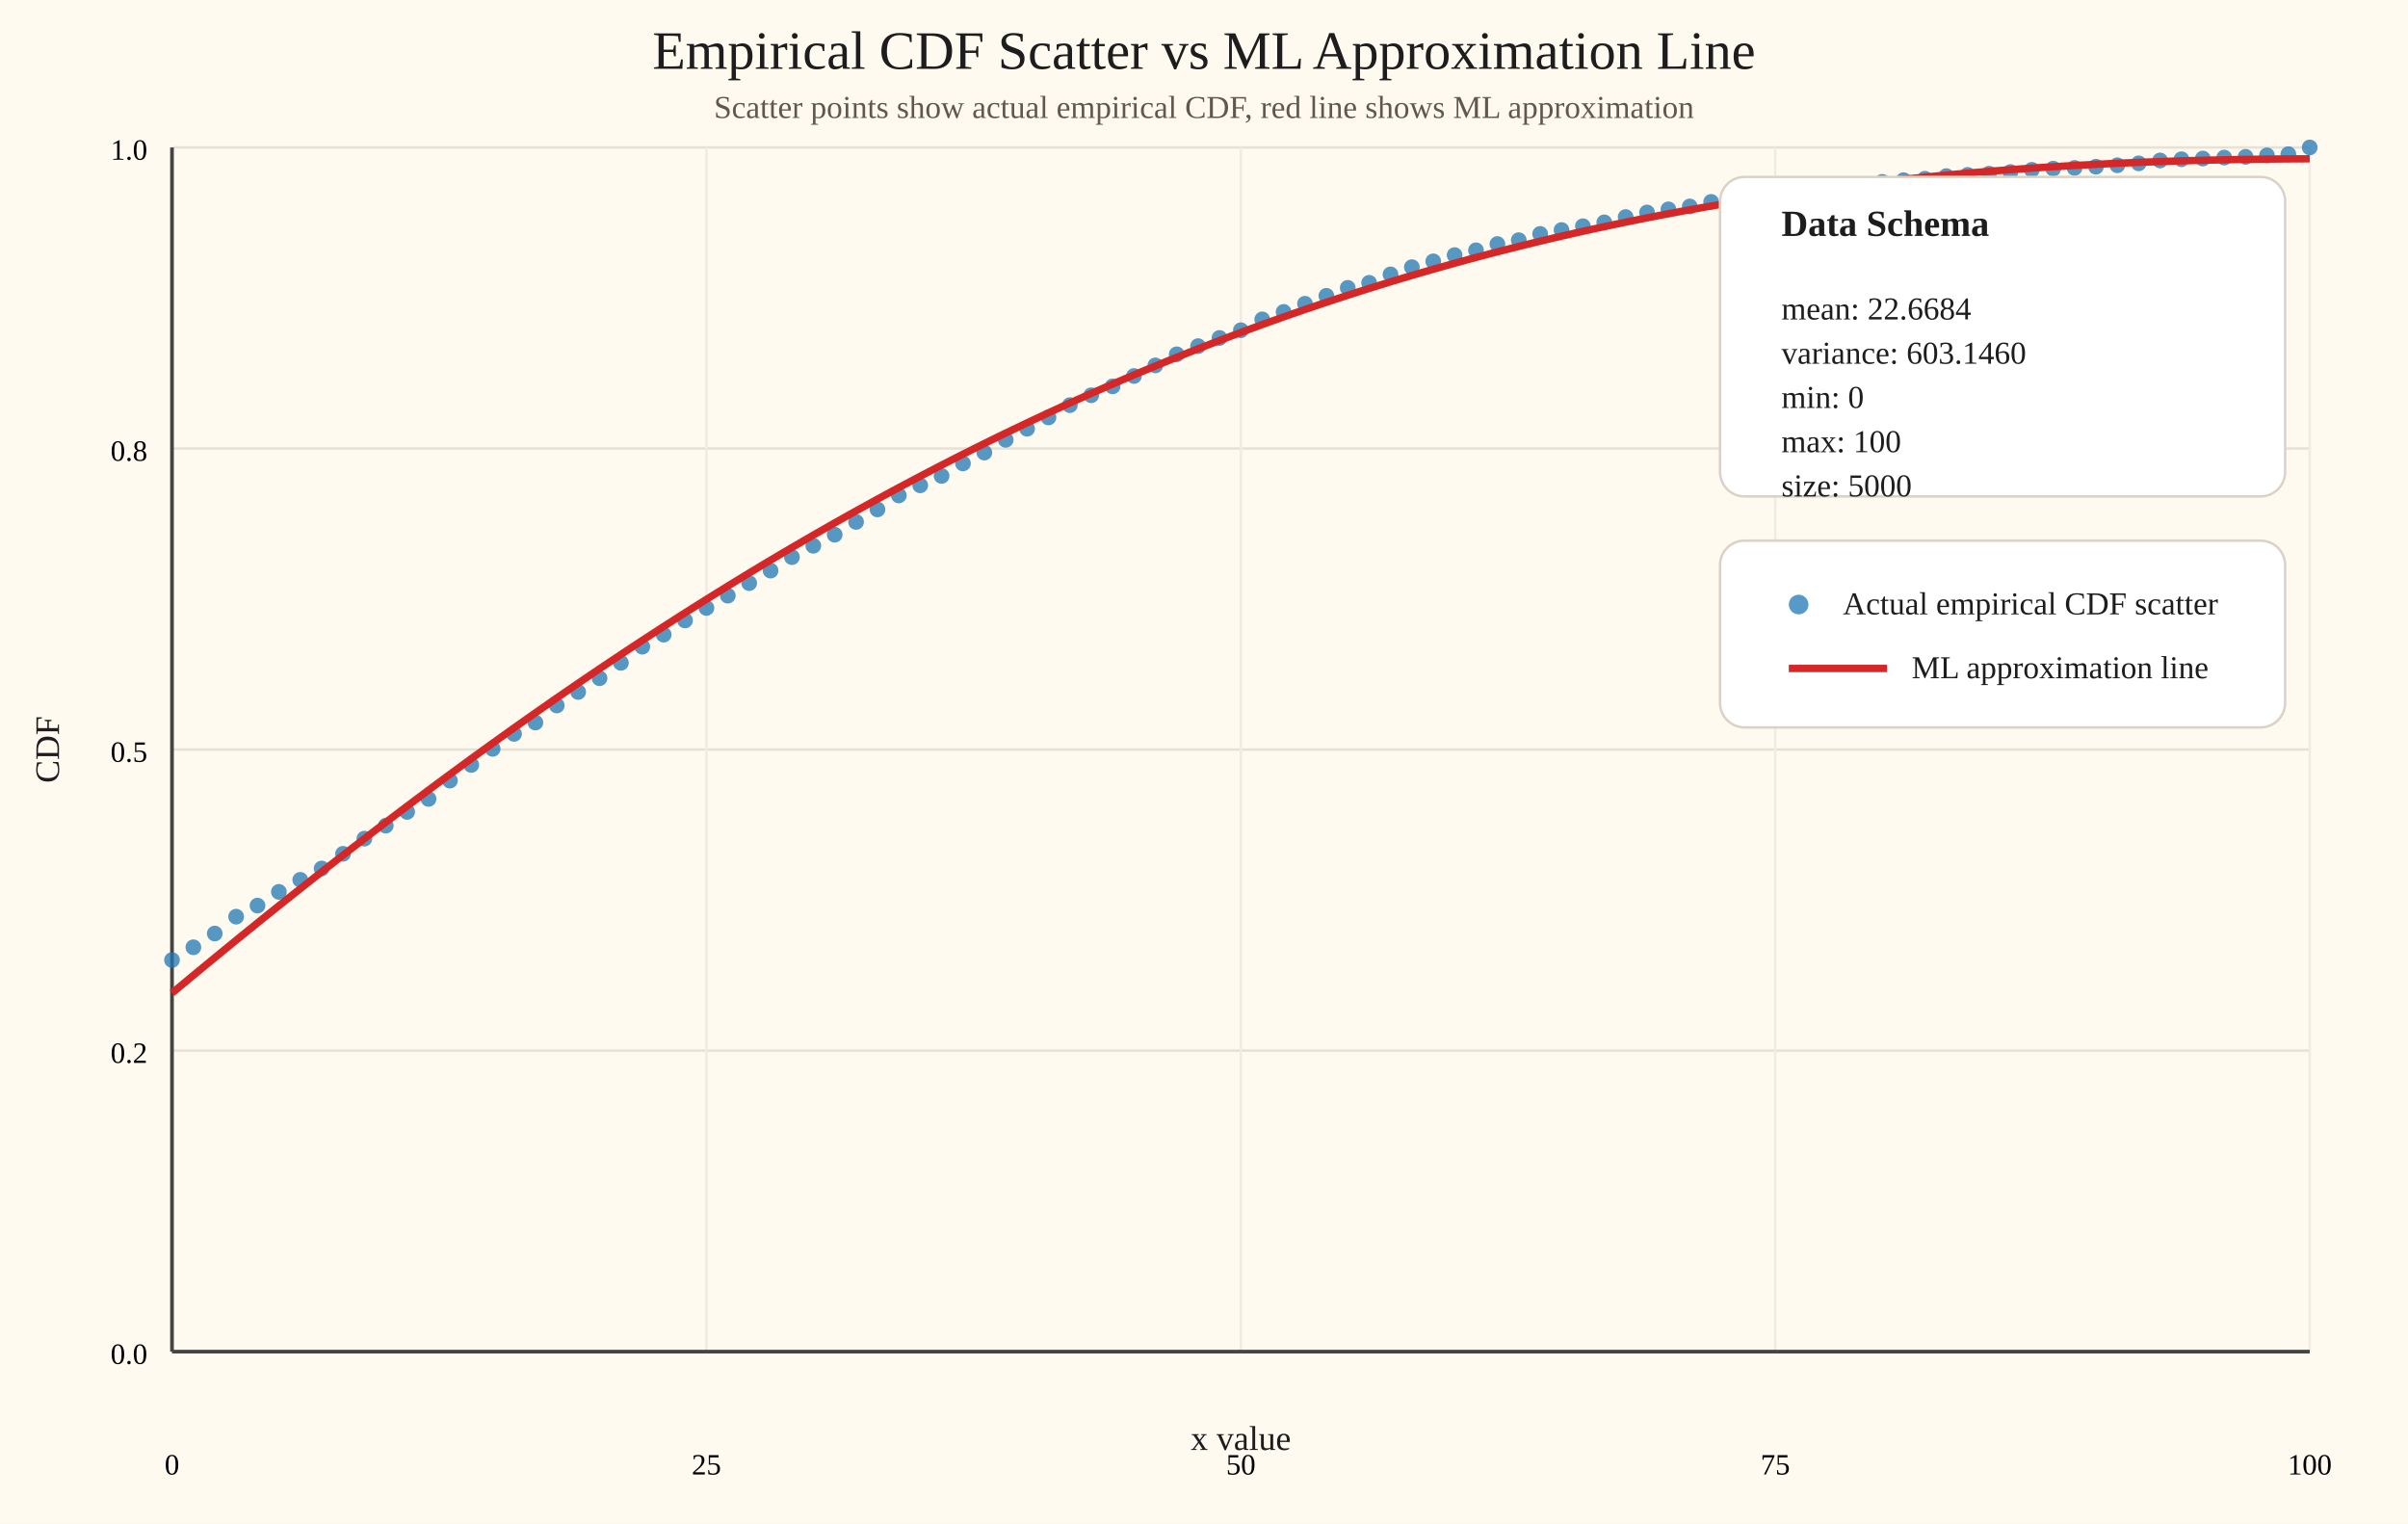
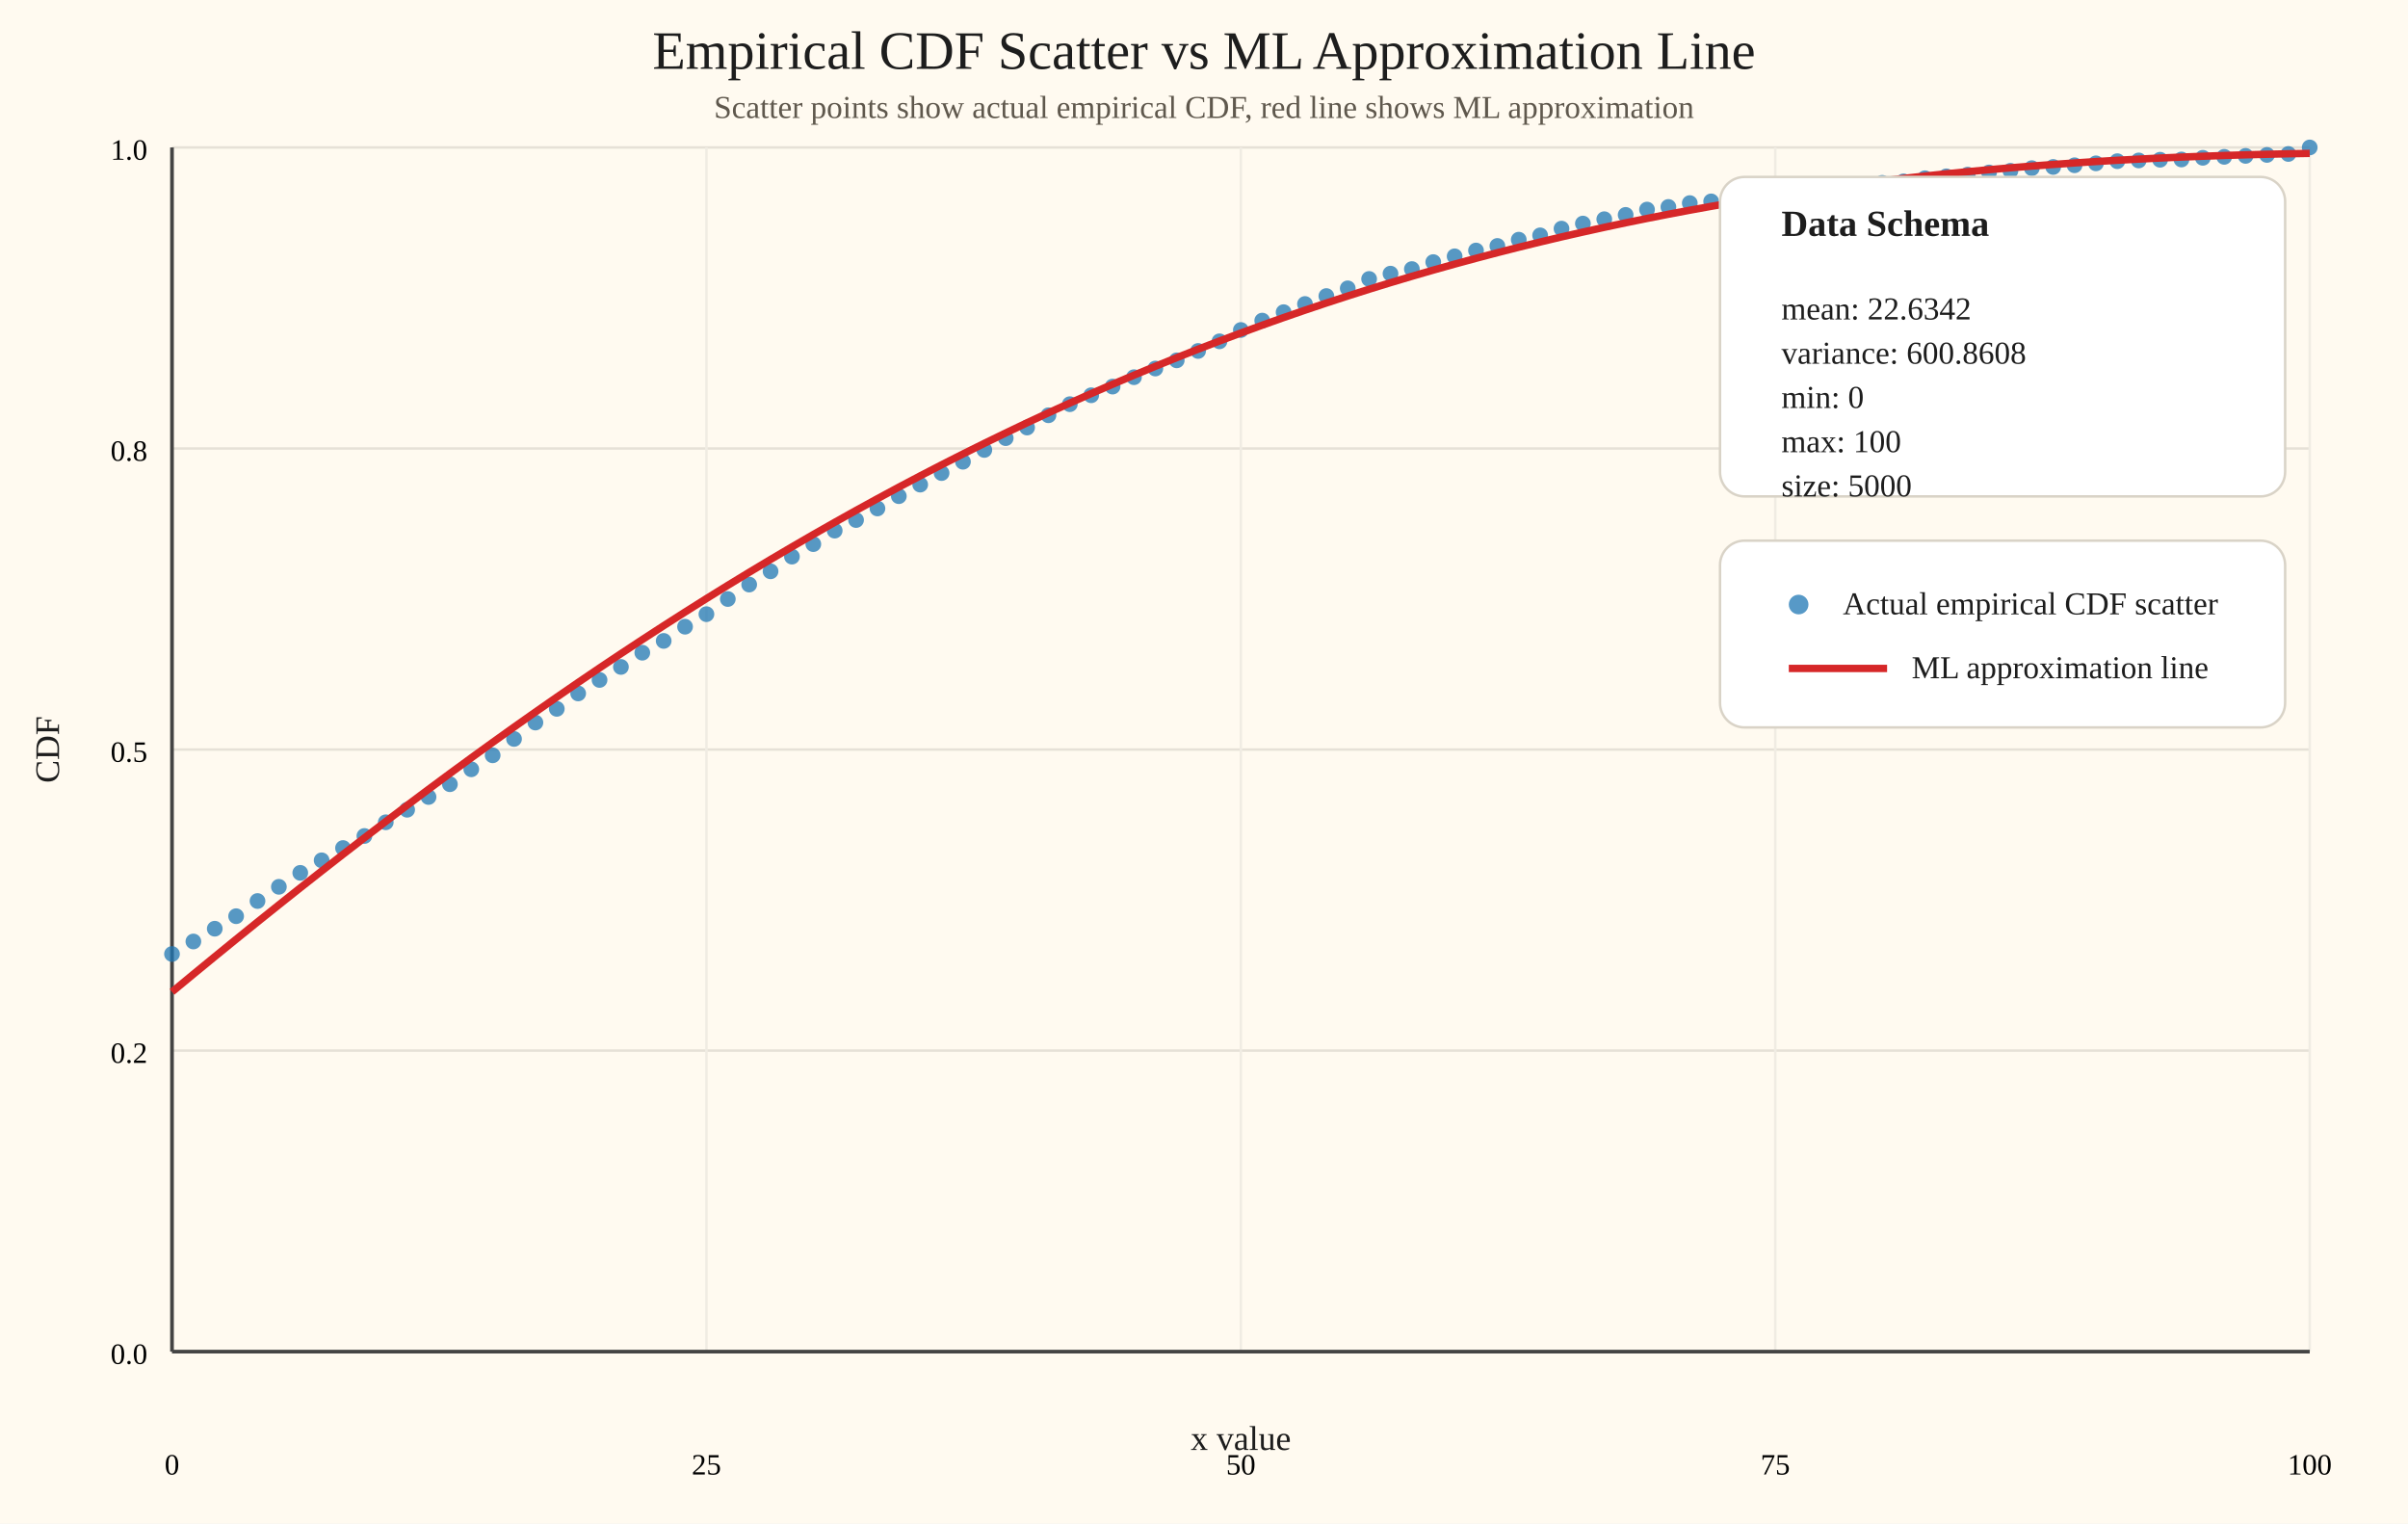
<svg xmlns="http://www.w3.org/2000/svg" width="980" height="620" viewBox="0 0 980 620">
  <rect width="100%" height="100%" fill="#fffaf0" />
  <text x="490.0" y="28" font-size="22" text-anchor="middle" fill="#1d1d1d">Empirical CDF Scatter vs ML Approximation Line</text>
  <text x="490.0" y="48" font-size="13" text-anchor="middle" fill="#5f584d">Scatter points show actual empirical CDF, red line shows ML approximation</text>
  <g>
    <line x1="70" y1="550.00" x2="940" y2="550.00" stroke="#e6e1d7" stroke-width="1" />
    <text x="60" y="555.00" font-size="12" text-anchor="end">0.0</text>
  </g>
  <g>
    <line x1="70" y1="427.50" x2="940" y2="427.50" stroke="#e6e1d7" stroke-width="1" />
    <text x="60" y="432.50" font-size="12" text-anchor="end">0.2</text>
  </g>
  <g>
    <line x1="70" y1="305.00" x2="940" y2="305.00" stroke="#e6e1d7" stroke-width="1" />
    <text x="60" y="310.00" font-size="12" text-anchor="end">0.5</text>
  </g>
  <g>
    <line x1="70" y1="182.50" x2="940" y2="182.50" stroke="#e6e1d7" stroke-width="1" />
    <text x="60" y="187.50" font-size="12" text-anchor="end">0.8</text>
  </g>
  <g>
    <line x1="70" y1="60.00" x2="940" y2="60.00" stroke="#e6e1d7" stroke-width="1" />
    <text x="60" y="65.00" font-size="12" text-anchor="end">1.0</text>
  </g>
  <g>
    <line x1="70.00" y1="60" x2="70.00" y2="550" stroke="#f0ece3" stroke-width="1" />
    <text x="70.00" y="600" font-size="12" text-anchor="middle">0</text>
  </g>
  <g>
    <line x1="287.50" y1="60" x2="287.50" y2="550" stroke="#f0ece3" stroke-width="1" />
    <text x="287.50" y="600" font-size="12" text-anchor="middle">25</text>
  </g>
  <g>
    <line x1="505.00" y1="60" x2="505.00" y2="550" stroke="#f0ece3" stroke-width="1" />
    <text x="505.00" y="600" font-size="12" text-anchor="middle">50</text>
  </g>
  <g>
    <line x1="722.50" y1="60" x2="722.50" y2="550" stroke="#f0ece3" stroke-width="1" />
    <text x="722.50" y="600" font-size="12" text-anchor="middle">75</text>
  </g>
  <g>
    <line x1="940.00" y1="60" x2="940.00" y2="550" stroke="#f0ece3" stroke-width="1" />
    <text x="940.00" y="600" font-size="12" text-anchor="middle">100</text>
  </g>
  <line x1="70" y1="60" x2="70" y2="550" stroke="#444" stroke-width="1.5" />
  <line x1="70" y1="550" x2="940" y2="550" stroke="#444" stroke-width="1.5" />
-   <circle cx="70.00" cy="390.65" r="3.2" fill="#1f77b4" fill-opacity="0.75" />
-   <circle cx="78.70" cy="385.46" r="3.2" fill="#1f77b4" fill-opacity="0.75" />
-   <circle cx="87.40" cy="379.87" r="3.2" fill="#1f77b4" fill-opacity="0.75" />
-   <circle cx="96.10" cy="373.01" r="3.2" fill="#1f77b4" fill-opacity="0.75" />
-   <circle cx="104.80" cy="368.50" r="3.2" fill="#1f77b4" fill-opacity="0.75" />
-   <circle cx="113.50" cy="362.92" r="3.2" fill="#1f77b4" fill-opacity="0.75" />
-   <circle cx="122.20" cy="358.02" r="3.2" fill="#1f77b4" fill-opacity="0.75" />
-   <circle cx="130.90" cy="353.41" r="3.2" fill="#1f77b4" fill-opacity="0.75" />
-   <circle cx="139.60" cy="347.43" r="3.2" fill="#1f77b4" fill-opacity="0.75" />
-   <circle cx="148.30" cy="341.26" r="3.2" fill="#1f77b4" fill-opacity="0.75" />
-   <circle cx="157.00" cy="335.97" r="3.2" fill="#1f77b4" fill-opacity="0.75" />
-   <circle cx="165.70" cy="330.38" r="3.2" fill="#1f77b4" fill-opacity="0.75" />
-   <circle cx="174.40" cy="325.09" r="3.2" fill="#1f77b4" fill-opacity="0.75" />
-   <circle cx="183.10" cy="317.64" r="3.2" fill="#1f77b4" fill-opacity="0.75" />
-   <circle cx="191.80" cy="311.27" r="3.2" fill="#1f77b4" fill-opacity="0.75" />
-   <circle cx="200.50" cy="304.71" r="3.2" fill="#1f77b4" fill-opacity="0.75" />
-   <circle cx="209.20" cy="298.63" r="3.2" fill="#1f77b4" fill-opacity="0.75" />
+   <circle cx="70.00" cy="388.20" r="3.2" fill="#1f77b4" fill-opacity="0.75" />
+   <circle cx="78.70" cy="383.11" r="3.2" fill="#1f77b4" fill-opacity="0.75" />
+   <circle cx="87.40" cy="377.91" r="3.2" fill="#1f77b4" fill-opacity="0.75" />
+   <circle cx="96.10" cy="372.82" r="3.2" fill="#1f77b4" fill-opacity="0.75" />
+   <circle cx="104.80" cy="366.64" r="3.2" fill="#1f77b4" fill-opacity="0.75" />
+   <circle cx="113.50" cy="360.86" r="3.2" fill="#1f77b4" fill-opacity="0.75" />
+   <circle cx="122.20" cy="355.18" r="3.2" fill="#1f77b4" fill-opacity="0.75" />
+   <circle cx="130.90" cy="350.08" r="3.2" fill="#1f77b4" fill-opacity="0.75" />
+   <circle cx="139.60" cy="345.08" r="3.2" fill="#1f77b4" fill-opacity="0.75" />
+   <circle cx="148.30" cy="340.18" r="3.2" fill="#1f77b4" fill-opacity="0.75" />
+   <circle cx="157.00" cy="334.60" r="3.2" fill="#1f77b4" fill-opacity="0.75" />
+   <circle cx="165.70" cy="329.50" r="3.2" fill="#1f77b4" fill-opacity="0.75" />
+   <circle cx="174.40" cy="324.31" r="3.2" fill="#1f77b4" fill-opacity="0.75" />
+   <circle cx="183.10" cy="319.11" r="3.2" fill="#1f77b4" fill-opacity="0.75" />
+   <circle cx="191.80" cy="313.04" r="3.2" fill="#1f77b4" fill-opacity="0.75" />
+   <circle cx="200.50" cy="307.35" r="3.2" fill="#1f77b4" fill-opacity="0.75" />
+   <circle cx="209.20" cy="300.69" r="3.2" fill="#1f77b4" fill-opacity="0.75" />
  <circle cx="217.90" cy="294.02" r="3.2" fill="#1f77b4" fill-opacity="0.75" />
-   <circle cx="226.60" cy="287.07" r="3.2" fill="#1f77b4" fill-opacity="0.75" />
-   <circle cx="235.30" cy="281.58" r="3.2" fill="#1f77b4" fill-opacity="0.75" />
-   <circle cx="244.00" cy="275.99" r="3.2" fill="#1f77b4" fill-opacity="0.75" />
-   <circle cx="252.70" cy="269.72" r="3.2" fill="#1f77b4" fill-opacity="0.75" />
-   <circle cx="261.40" cy="263.15" r="3.2" fill="#1f77b4" fill-opacity="0.75" />
-   <circle cx="270.10" cy="258.25" r="3.2" fill="#1f77b4" fill-opacity="0.75" />
-   <circle cx="278.80" cy="252.47" r="3.2" fill="#1f77b4" fill-opacity="0.75" />
-   <circle cx="287.50" cy="247.38" r="3.2" fill="#1f77b4" fill-opacity="0.75" />
-   <circle cx="296.20" cy="242.38" r="3.2" fill="#1f77b4" fill-opacity="0.75" />
-   <circle cx="304.90" cy="237.28" r="3.2" fill="#1f77b4" fill-opacity="0.75" />
-   <circle cx="313.60" cy="232.19" r="3.2" fill="#1f77b4" fill-opacity="0.75" />
-   <circle cx="322.30" cy="226.70" r="3.2" fill="#1f77b4" fill-opacity="0.75" />
-   <circle cx="331.00" cy="222.09" r="3.2" fill="#1f77b4" fill-opacity="0.75" />
-   <circle cx="339.70" cy="217.58" r="3.2" fill="#1f77b4" fill-opacity="0.75" />
-   <circle cx="348.40" cy="212.39" r="3.2" fill="#1f77b4" fill-opacity="0.75" />
-   <circle cx="357.10" cy="207.29" r="3.2" fill="#1f77b4" fill-opacity="0.75" />
-   <circle cx="365.80" cy="201.61" r="3.2" fill="#1f77b4" fill-opacity="0.75" />
-   <circle cx="374.50" cy="197.49" r="3.2" fill="#1f77b4" fill-opacity="0.75" />
-   <circle cx="383.20" cy="193.67" r="3.2" fill="#1f77b4" fill-opacity="0.75" />
-   <circle cx="391.90" cy="188.58" r="3.2" fill="#1f77b4" fill-opacity="0.75" />
-   <circle cx="400.60" cy="184.17" r="3.2" fill="#1f77b4" fill-opacity="0.75" />
-   <circle cx="409.30" cy="178.97" r="3.2" fill="#1f77b4" fill-opacity="0.75" />
-   <circle cx="418.00" cy="174.46" r="3.2" fill="#1f77b4" fill-opacity="0.75" />
-   <circle cx="426.70" cy="169.86" r="3.2" fill="#1f77b4" fill-opacity="0.75" />
-   <circle cx="435.40" cy="164.86" r="3.2" fill="#1f77b4" fill-opacity="0.75" />
+   <circle cx="226.60" cy="288.44" r="3.2" fill="#1f77b4" fill-opacity="0.75" />
+   <circle cx="235.30" cy="282.17" r="3.2" fill="#1f77b4" fill-opacity="0.75" />
+   <circle cx="244.00" cy="276.68" r="3.2" fill="#1f77b4" fill-opacity="0.75" />
+   <circle cx="252.70" cy="271.39" r="3.2" fill="#1f77b4" fill-opacity="0.75" />
+   <circle cx="261.40" cy="265.60" r="3.2" fill="#1f77b4" fill-opacity="0.75" />
+   <circle cx="270.10" cy="260.80" r="3.2" fill="#1f77b4" fill-opacity="0.75" />
+   <circle cx="278.80" cy="255.02" r="3.2" fill="#1f77b4" fill-opacity="0.75" />
+   <circle cx="287.50" cy="249.92" r="3.2" fill="#1f77b4" fill-opacity="0.75" />
+   <circle cx="296.20" cy="243.75" r="3.2" fill="#1f77b4" fill-opacity="0.75" />
+   <circle cx="304.90" cy="237.87" r="3.2" fill="#1f77b4" fill-opacity="0.75" />
+   <circle cx="313.60" cy="232.48" r="3.2" fill="#1f77b4" fill-opacity="0.75" />
+   <circle cx="322.30" cy="226.50" r="3.2" fill="#1f77b4" fill-opacity="0.75" />
+   <circle cx="331.00" cy="221.41" r="3.2" fill="#1f77b4" fill-opacity="0.75" />
+   <circle cx="339.70" cy="215.92" r="3.2" fill="#1f77b4" fill-opacity="0.75" />
+   <circle cx="348.40" cy="211.61" r="3.2" fill="#1f77b4" fill-opacity="0.75" />
+   <circle cx="357.10" cy="206.90" r="3.2" fill="#1f77b4" fill-opacity="0.75" />
+   <circle cx="365.80" cy="201.90" r="3.2" fill="#1f77b4" fill-opacity="0.75" />
+   <circle cx="374.50" cy="197.20" r="3.2" fill="#1f77b4" fill-opacity="0.75" />
+   <circle cx="383.20" cy="192.50" r="3.2" fill="#1f77b4" fill-opacity="0.75" />
+   <circle cx="391.90" cy="187.89" r="3.2" fill="#1f77b4" fill-opacity="0.75" />
+   <circle cx="400.60" cy="183.09" r="3.2" fill="#1f77b4" fill-opacity="0.75" />
+   <circle cx="409.30" cy="178.29" r="3.2" fill="#1f77b4" fill-opacity="0.75" />
+   <circle cx="418.00" cy="173.97" r="3.2" fill="#1f77b4" fill-opacity="0.75" />
+   <circle cx="426.70" cy="168.98" r="3.2" fill="#1f77b4" fill-opacity="0.75" />
+   <circle cx="435.40" cy="164.47" r="3.2" fill="#1f77b4" fill-opacity="0.75" />
  <circle cx="444.10" cy="160.84" r="3.2" fill="#1f77b4" fill-opacity="0.75" />
-   <circle cx="452.80" cy="157.22" r="3.2" fill="#1f77b4" fill-opacity="0.75" />
-   <circle cx="461.50" cy="153.00" r="3.2" fill="#1f77b4" fill-opacity="0.75" />
-   <circle cx="470.20" cy="148.69" r="3.2" fill="#1f77b4" fill-opacity="0.75" />
-   <circle cx="478.90" cy="144.18" r="3.2" fill="#1f77b4" fill-opacity="0.75" />
-   <circle cx="487.60" cy="140.85" r="3.2" fill="#1f77b4" fill-opacity="0.75" />
-   <circle cx="496.30" cy="137.52" r="3.2" fill="#1f77b4" fill-opacity="0.75" />
-   <circle cx="505.00" cy="134.38" r="3.2" fill="#1f77b4" fill-opacity="0.75" />
-   <circle cx="513.70" cy="129.97" r="3.2" fill="#1f77b4" fill-opacity="0.75" />
-   <circle cx="522.40" cy="126.93" r="3.2" fill="#1f77b4" fill-opacity="0.75" />
-   <circle cx="531.10" cy="123.60" r="3.2" fill="#1f77b4" fill-opacity="0.75" />
-   <circle cx="539.80" cy="120.37" r="3.2" fill="#1f77b4" fill-opacity="0.75" />
-   <circle cx="548.50" cy="117.13" r="3.2" fill="#1f77b4" fill-opacity="0.75" />
-   <circle cx="557.20" cy="115.08" r="3.2" fill="#1f77b4" fill-opacity="0.75" />
-   <circle cx="565.90" cy="111.65" r="3.2" fill="#1f77b4" fill-opacity="0.75" />
-   <circle cx="574.60" cy="108.71" r="3.2" fill="#1f77b4" fill-opacity="0.75" />
-   <circle cx="583.30" cy="106.35" r="3.2" fill="#1f77b4" fill-opacity="0.75" />
-   <circle cx="592.00" cy="103.81" r="3.2" fill="#1f77b4" fill-opacity="0.75" />
-   <circle cx="600.70" cy="101.85" r="3.2" fill="#1f77b4" fill-opacity="0.75" />
-   <circle cx="609.40" cy="99.30" r="3.2" fill="#1f77b4" fill-opacity="0.75" />
-   <circle cx="618.10" cy="97.73" r="3.2" fill="#1f77b4" fill-opacity="0.75" />
-   <circle cx="626.80" cy="95.18" r="3.2" fill="#1f77b4" fill-opacity="0.75" />
-   <circle cx="635.50" cy="93.61" r="3.2" fill="#1f77b4" fill-opacity="0.75" />
-   <circle cx="644.20" cy="92.05" r="3.2" fill="#1f77b4" fill-opacity="0.75" />
-   <circle cx="652.90" cy="90.48" r="3.2" fill="#1f77b4" fill-opacity="0.75" />
-   <circle cx="661.60" cy="88.32" r="3.2" fill="#1f77b4" fill-opacity="0.75" />
-   <circle cx="670.30" cy="86.46" r="3.2" fill="#1f77b4" fill-opacity="0.75" />
-   <circle cx="679.00" cy="85.19" r="3.2" fill="#1f77b4" fill-opacity="0.75" />
-   <circle cx="687.70" cy="84.01" r="3.2" fill="#1f77b4" fill-opacity="0.75" />
-   <circle cx="696.40" cy="82.15" r="3.2" fill="#1f77b4" fill-opacity="0.75" />
-   <circle cx="705.10" cy="81.07" r="3.2" fill="#1f77b4" fill-opacity="0.75" />
-   <circle cx="713.80" cy="80.09" r="3.2" fill="#1f77b4" fill-opacity="0.75" />
+   <circle cx="452.80" cy="157.31" r="3.2" fill="#1f77b4" fill-opacity="0.75" />
+   <circle cx="461.50" cy="153.49" r="3.2" fill="#1f77b4" fill-opacity="0.75" />
+   <circle cx="470.20" cy="149.96" r="3.2" fill="#1f77b4" fill-opacity="0.75" />
+   <circle cx="478.90" cy="146.63" r="3.2" fill="#1f77b4" fill-opacity="0.75" />
+   <circle cx="487.60" cy="142.81" r="3.2" fill="#1f77b4" fill-opacity="0.75" />
+   <circle cx="496.30" cy="138.89" r="3.2" fill="#1f77b4" fill-opacity="0.75" />
+   <circle cx="505.00" cy="134.28" r="3.2" fill="#1f77b4" fill-opacity="0.75" />
+   <circle cx="513.70" cy="130.46" r="3.2" fill="#1f77b4" fill-opacity="0.75" />
+   <circle cx="522.40" cy="127.03" r="3.2" fill="#1f77b4" fill-opacity="0.75" />
+   <circle cx="531.10" cy="123.70" r="3.2" fill="#1f77b4" fill-opacity="0.75" />
+   <circle cx="539.80" cy="120.47" r="3.2" fill="#1f77b4" fill-opacity="0.75" />
+   <circle cx="548.50" cy="117.33" r="3.2" fill="#1f77b4" fill-opacity="0.75" />
+   <circle cx="557.20" cy="113.51" r="3.2" fill="#1f77b4" fill-opacity="0.75" />
+   <circle cx="565.90" cy="111.35" r="3.2" fill="#1f77b4" fill-opacity="0.75" />
+   <circle cx="574.60" cy="109.49" r="3.2" fill="#1f77b4" fill-opacity="0.75" />
+   <circle cx="583.30" cy="106.65" r="3.2" fill="#1f77b4" fill-opacity="0.75" />
+   <circle cx="592.00" cy="104.30" r="3.2" fill="#1f77b4" fill-opacity="0.75" />
+   <circle cx="600.70" cy="101.94" r="3.2" fill="#1f77b4" fill-opacity="0.75" />
+   <circle cx="609.40" cy="100.08" r="3.2" fill="#1f77b4" fill-opacity="0.75" />
+   <circle cx="618.10" cy="97.53" r="3.2" fill="#1f77b4" fill-opacity="0.75" />
+   <circle cx="626.80" cy="95.77" r="3.2" fill="#1f77b4" fill-opacity="0.75" />
+   <circle cx="635.50" cy="93.03" r="3.2" fill="#1f77b4" fill-opacity="0.75" />
+   <circle cx="644.20" cy="90.97" r="3.2" fill="#1f77b4" fill-opacity="0.75" />
+   <circle cx="652.90" cy="89.20" r="3.2" fill="#1f77b4" fill-opacity="0.75" />
+   <circle cx="661.60" cy="87.44" r="3.2" fill="#1f77b4" fill-opacity="0.75" />
+   <circle cx="670.30" cy="85.28" r="3.2" fill="#1f77b4" fill-opacity="0.75" />
+   <circle cx="679.00" cy="84.21" r="3.2" fill="#1f77b4" fill-opacity="0.75" />
+   <circle cx="687.70" cy="82.64" r="3.2" fill="#1f77b4" fill-opacity="0.75" />
+   <circle cx="696.40" cy="81.95" r="3.2" fill="#1f77b4" fill-opacity="0.75" />
+   <circle cx="705.10" cy="80.38" r="3.2" fill="#1f77b4" fill-opacity="0.75" />
+   <circle cx="713.80" cy="79.70" r="3.2" fill="#1f77b4" fill-opacity="0.75" />
  <circle cx="722.50" cy="78.82" r="3.2" fill="#1f77b4" fill-opacity="0.75" />
-   <circle cx="731.20" cy="77.93" r="3.2" fill="#1f77b4" fill-opacity="0.75" />
-   <circle cx="739.90" cy="77.05" r="3.2" fill="#1f77b4" fill-opacity="0.75" />
+   <circle cx="731.20" cy="77.35" r="3.2" fill="#1f77b4" fill-opacity="0.75" />
+   <circle cx="739.90" cy="76.46" r="3.2" fill="#1f77b4" fill-opacity="0.75" />
  <circle cx="748.60" cy="75.68" r="3.2" fill="#1f77b4" fill-opacity="0.75" />
  <circle cx="757.30" cy="75.09" r="3.2" fill="#1f77b4" fill-opacity="0.75" />
-   <circle cx="766.00" cy="74.01" r="3.2" fill="#1f77b4" fill-opacity="0.75" />
-   <circle cx="774.70" cy="73.33" r="3.2" fill="#1f77b4" fill-opacity="0.75" />
-   <circle cx="783.40" cy="72.74" r="3.2" fill="#1f77b4" fill-opacity="0.75" />
-   <circle cx="792.10" cy="71.66" r="3.2" fill="#1f77b4" fill-opacity="0.75" />
-   <circle cx="800.80" cy="71.17" r="3.2" fill="#1f77b4" fill-opacity="0.75" />
-   <circle cx="809.50" cy="70.68" r="3.2" fill="#1f77b4" fill-opacity="0.75" />
-   <circle cx="818.20" cy="70.00" r="3.2" fill="#1f77b4" fill-opacity="0.75" />
-   <circle cx="826.90" cy="69.11" r="3.2" fill="#1f77b4" fill-opacity="0.75" />
-   <circle cx="835.60" cy="68.62" r="3.2" fill="#1f77b4" fill-opacity="0.75" />
-   <circle cx="844.30" cy="68.33" r="3.2" fill="#1f77b4" fill-opacity="0.75" />
-   <circle cx="853.00" cy="67.84" r="3.2" fill="#1f77b4" fill-opacity="0.75" />
-   <circle cx="861.70" cy="67.25" r="3.2" fill="#1f77b4" fill-opacity="0.75" />
-   <circle cx="870.40" cy="66.47" r="3.2" fill="#1f77b4" fill-opacity="0.75" />
-   <circle cx="879.10" cy="65.29" r="3.2" fill="#1f77b4" fill-opacity="0.75" />
-   <circle cx="887.80" cy="64.80" r="3.2" fill="#1f77b4" fill-opacity="0.75" />
-   <circle cx="896.50" cy="64.51" r="3.2" fill="#1f77b4" fill-opacity="0.75" />
-   <circle cx="905.20" cy="64.12" r="3.2" fill="#1f77b4" fill-opacity="0.75" />
-   <circle cx="913.90" cy="63.82" r="3.2" fill="#1f77b4" fill-opacity="0.75" />
-   <circle cx="922.60" cy="63.23" r="3.2" fill="#1f77b4" fill-opacity="0.75" />
-   <circle cx="931.30" cy="62.74" r="3.2" fill="#1f77b4" fill-opacity="0.75" />
+   <circle cx="766.00" cy="74.41" r="3.2" fill="#1f77b4" fill-opacity="0.75" />
+   <circle cx="774.70" cy="73.82" r="3.2" fill="#1f77b4" fill-opacity="0.75" />
+   <circle cx="783.40" cy="72.54" r="3.2" fill="#1f77b4" fill-opacity="0.75" />
+   <circle cx="792.10" cy="71.76" r="3.2" fill="#1f77b4" fill-opacity="0.75" />
+   <circle cx="800.80" cy="71.07" r="3.2" fill="#1f77b4" fill-opacity="0.75" />
+   <circle cx="809.50" cy="70.19" r="3.2" fill="#1f77b4" fill-opacity="0.75" />
+   <circle cx="818.20" cy="69.51" r="3.2" fill="#1f77b4" fill-opacity="0.75" />
+   <circle cx="826.90" cy="68.43" r="3.2" fill="#1f77b4" fill-opacity="0.75" />
+   <circle cx="835.60" cy="67.94" r="3.2" fill="#1f77b4" fill-opacity="0.75" />
+   <circle cx="844.30" cy="67.25" r="3.2" fill="#1f77b4" fill-opacity="0.75" />
+   <circle cx="853.00" cy="66.47" r="3.2" fill="#1f77b4" fill-opacity="0.75" />
+   <circle cx="861.70" cy="65.59" r="3.2" fill="#1f77b4" fill-opacity="0.75" />
+   <circle cx="870.40" cy="65.29" r="3.2" fill="#1f77b4" fill-opacity="0.75" />
+   <circle cx="879.10" cy="65.00" r="3.2" fill="#1f77b4" fill-opacity="0.75" />
+   <circle cx="887.80" cy="64.90" r="3.2" fill="#1f77b4" fill-opacity="0.75" />
+   <circle cx="896.50" cy="64.21" r="3.2" fill="#1f77b4" fill-opacity="0.75" />
+   <circle cx="905.20" cy="63.82" r="3.2" fill="#1f77b4" fill-opacity="0.75" />
+   <circle cx="913.90" cy="63.43" r="3.2" fill="#1f77b4" fill-opacity="0.75" />
+   <circle cx="922.60" cy="63.04" r="3.2" fill="#1f77b4" fill-opacity="0.75" />
+   <circle cx="931.30" cy="62.65" r="3.2" fill="#1f77b4" fill-opacity="0.75" />
  <circle cx="940.00" cy="60.00" r="3.2" fill="#1f77b4" fill-opacity="0.75" />
-   <polyline fill="none" stroke="#d62728" stroke-width="3" points="70.00,404.10 78.70,396.88 87.40,389.71 96.10,382.60 104.80,375.55 113.50,368.56 122.20,361.64 130.90,354.78 139.60,347.99 148.30,341.27 157.00,334.61 165.70,328.03 174.40,321.51 183.10,315.07 191.80,308.71 200.50,302.42 209.20,296.20 217.90,290.07 226.60,284.01 235.30,278.03 244.00,272.13 252.70,266.32 261.40,260.58 270.10,254.93 278.80,249.36 287.50,243.88 296.20,238.48 304.90,233.16 313.60,227.93 322.30,222.79 331.00,217.74 339.70,212.77 348.40,207.89 357.10,203.10 365.80,198.40 374.50,193.79 383.20,189.26 391.90,184.83 400.60,180.48 409.30,176.22 418.00,172.06 426.70,167.98 435.40,163.99 444.10,160.09 452.80,156.28 461.50,152.56 470.20,148.92 478.90,145.38 487.60,141.92 496.30,138.55 505.00,135.27 513.70,132.07 522.40,128.96 531.10,125.94 539.80,123.00 548.50,120.14 557.20,117.37 565.90,114.68 574.60,112.08 583.30,109.56 592.00,107.11 600.70,104.75 609.40,102.47 618.10,100.27 626.80,98.14 635.50,96.09 644.20,94.12 652.90,92.22 661.60,90.40 670.30,88.65 679.00,86.97 687.70,85.36 696.40,83.83 705.10,82.36 713.80,80.96 722.50,79.63 731.20,78.36 739.90,77.15 748.60,76.02 757.30,74.94 766.00,73.92 774.70,72.97 783.40,72.07 792.10,71.23 800.80,70.45 809.50,69.72 818.20,69.04 826.90,68.42 835.60,67.85 844.30,67.34 853.00,66.87 861.70,66.44 870.40,66.07 879.10,65.74 887.80,65.46 896.50,65.22 905.20,65.02 913.90,64.86 922.60,64.74 931.30,64.66 940.00,64.62" />
+   <polyline fill="none" stroke="#d62728" stroke-width="3" points="70.00,403.62 78.70,396.43 87.40,389.29 96.10,382.20 104.80,375.17 113.50,368.20 122.20,361.29 130.90,354.44 139.60,347.65 148.30,340.93 157.00,334.28 165.70,327.70 174.40,321.19 183.10,314.75 191.80,308.38 200.50,302.09 209.20,295.87 217.90,289.74 226.60,283.68 235.30,277.70 244.00,271.80 252.70,265.99 261.40,260.26 270.10,254.61 278.80,249.05 287.50,243.57 296.20,238.18 304.90,232.88 313.60,227.66 322.30,222.54 331.00,217.50 339.70,212.55 348.40,207.69 357.10,202.92 365.80,198.23 374.50,193.64 383.20,189.14 391.90,184.73 400.60,180.41 409.30,176.18 418.00,172.03 426.70,167.98 435.40,164.02 444.10,160.15 452.80,156.36 461.50,152.67 470.20,149.06 478.90,145.54 487.60,142.10 496.30,138.76 505.00,135.50 513.70,132.32 522.40,129.23 531.10,126.22 539.80,123.30 548.50,120.46 557.20,117.70 565.90,115.02 574.60,112.43 583.30,109.91 592.00,107.47 600.70,105.11 609.40,102.82 618.10,100.61 626.80,98.48 635.50,96.41 644.20,94.43 652.90,92.51 661.60,90.66 670.30,88.89 679.00,87.18 687.70,85.54 696.40,83.96 705.10,82.45 713.80,81.01 722.50,79.63 731.20,78.31 739.90,77.05 748.60,75.85 757.30,74.71 766.00,73.63 774.70,72.61 783.40,71.64 792.10,70.72 800.80,69.86 809.50,69.05 818.20,68.29 826.90,67.58 835.60,66.92 844.30,66.31 853.00,65.74 861.70,65.22 870.40,64.75 879.10,64.31 887.80,63.92 896.50,63.58 905.20,63.27 913.90,63.00 922.60,62.77 931.30,62.57 940.00,62.42" />
  <rect x="700" y="72" width="230" height="130" fill="#ffffff" stroke="#d9d3c7" rx="10" />
  <text x="725" y="96" font-size="15" font-weight="bold" fill="#1d1d1d">Data Schema</text>
-   <text x="725" y="130" font-size="13" fill="#1d1d1d">mean: 22.6684</text>
-   <text x="725" y="148" font-size="13" fill="#1d1d1d">variance: 603.1460</text>
+   <text x="725" y="130" font-size="13" fill="#1d1d1d">mean: 22.6342</text>
+   <text x="725" y="148" font-size="13" fill="#1d1d1d">variance: 600.8608</text>
  <text x="725" y="166" font-size="13" fill="#1d1d1d">min: 0</text>
  <text x="725" y="184" font-size="13" fill="#1d1d1d">max: 100</text>
  <text x="725" y="202" font-size="13" fill="#1d1d1d">size: 5000</text>
  <rect x="700" y="220" width="230" height="76" fill="#ffffff" stroke="#d9d3c7" rx="10" />
  <circle cx="732" cy="246" r="4" fill="#1f77b4" fill-opacity="0.75" />
  <text x="750" y="250" font-size="13" fill="#1d1d1d">Actual empirical CDF scatter</text>
  <line x1="728" y1="272" x2="768" y2="272" stroke="#d62728" stroke-width="3" />
  <text x="778" y="276" font-size="13" fill="#1d1d1d">ML approximation line</text>
  <text x="505.0" y="590" font-size="14" text-anchor="middle" fill="#1d1d1d">x value</text>
  <text x="24" y="305.0" font-size="14" text-anchor="middle" fill="#1d1d1d" transform="rotate(-90 24 305.0)">CDF</text>
</svg>
